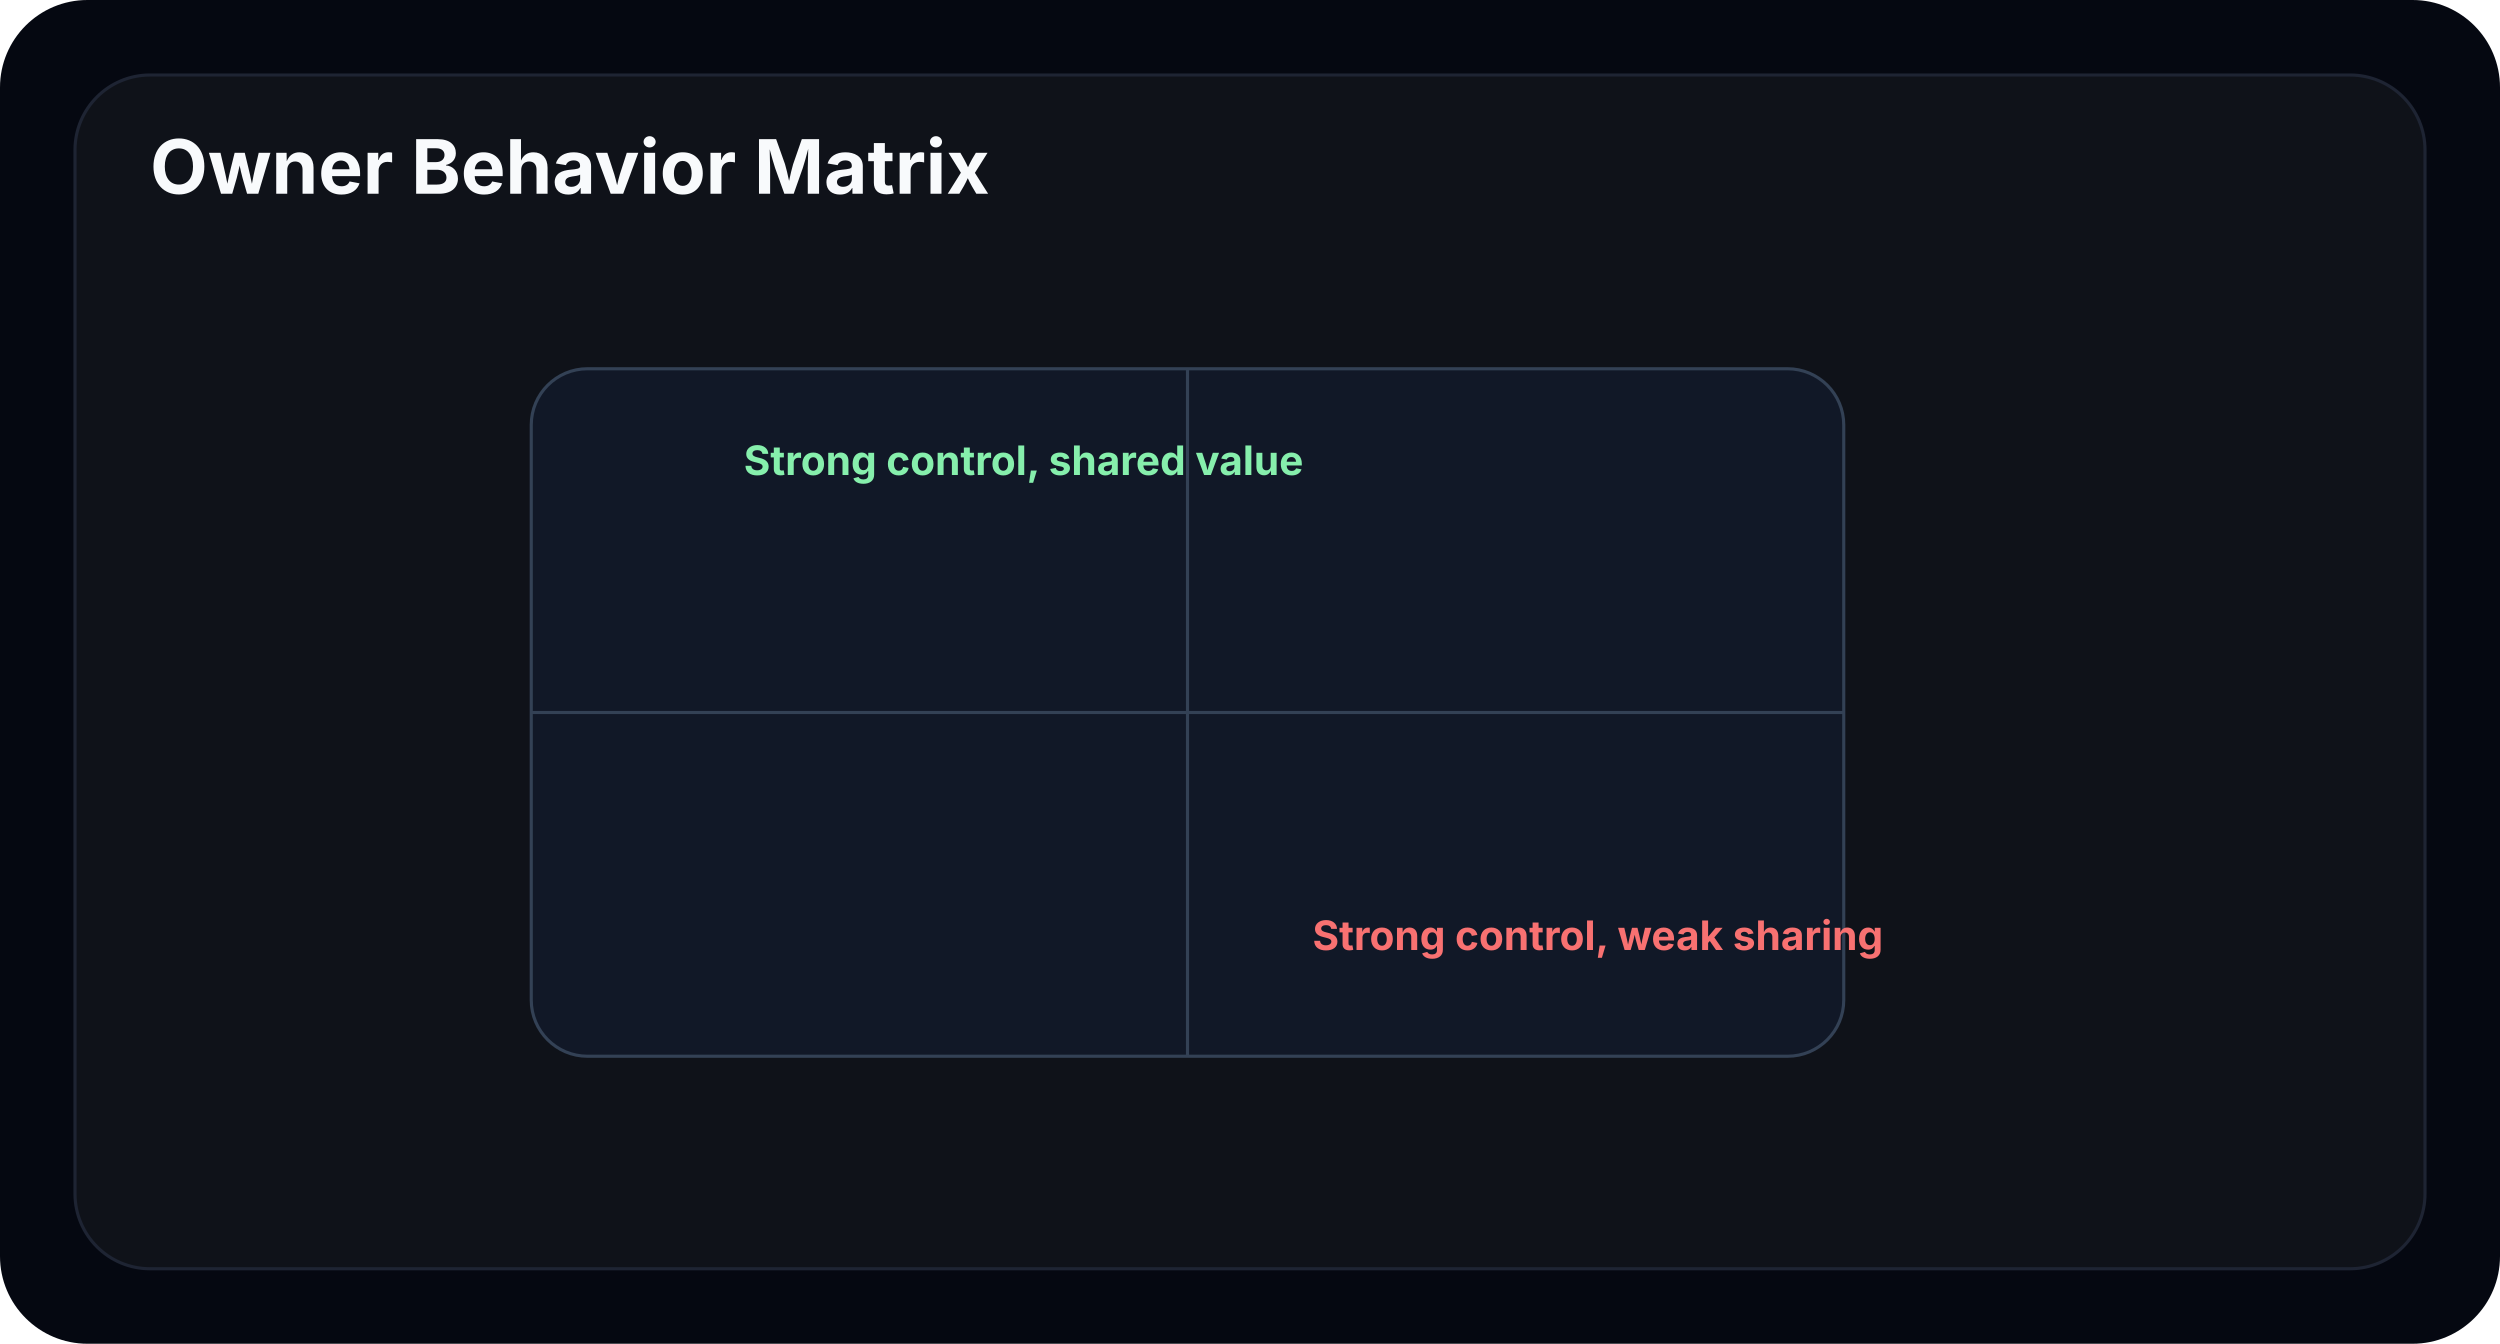
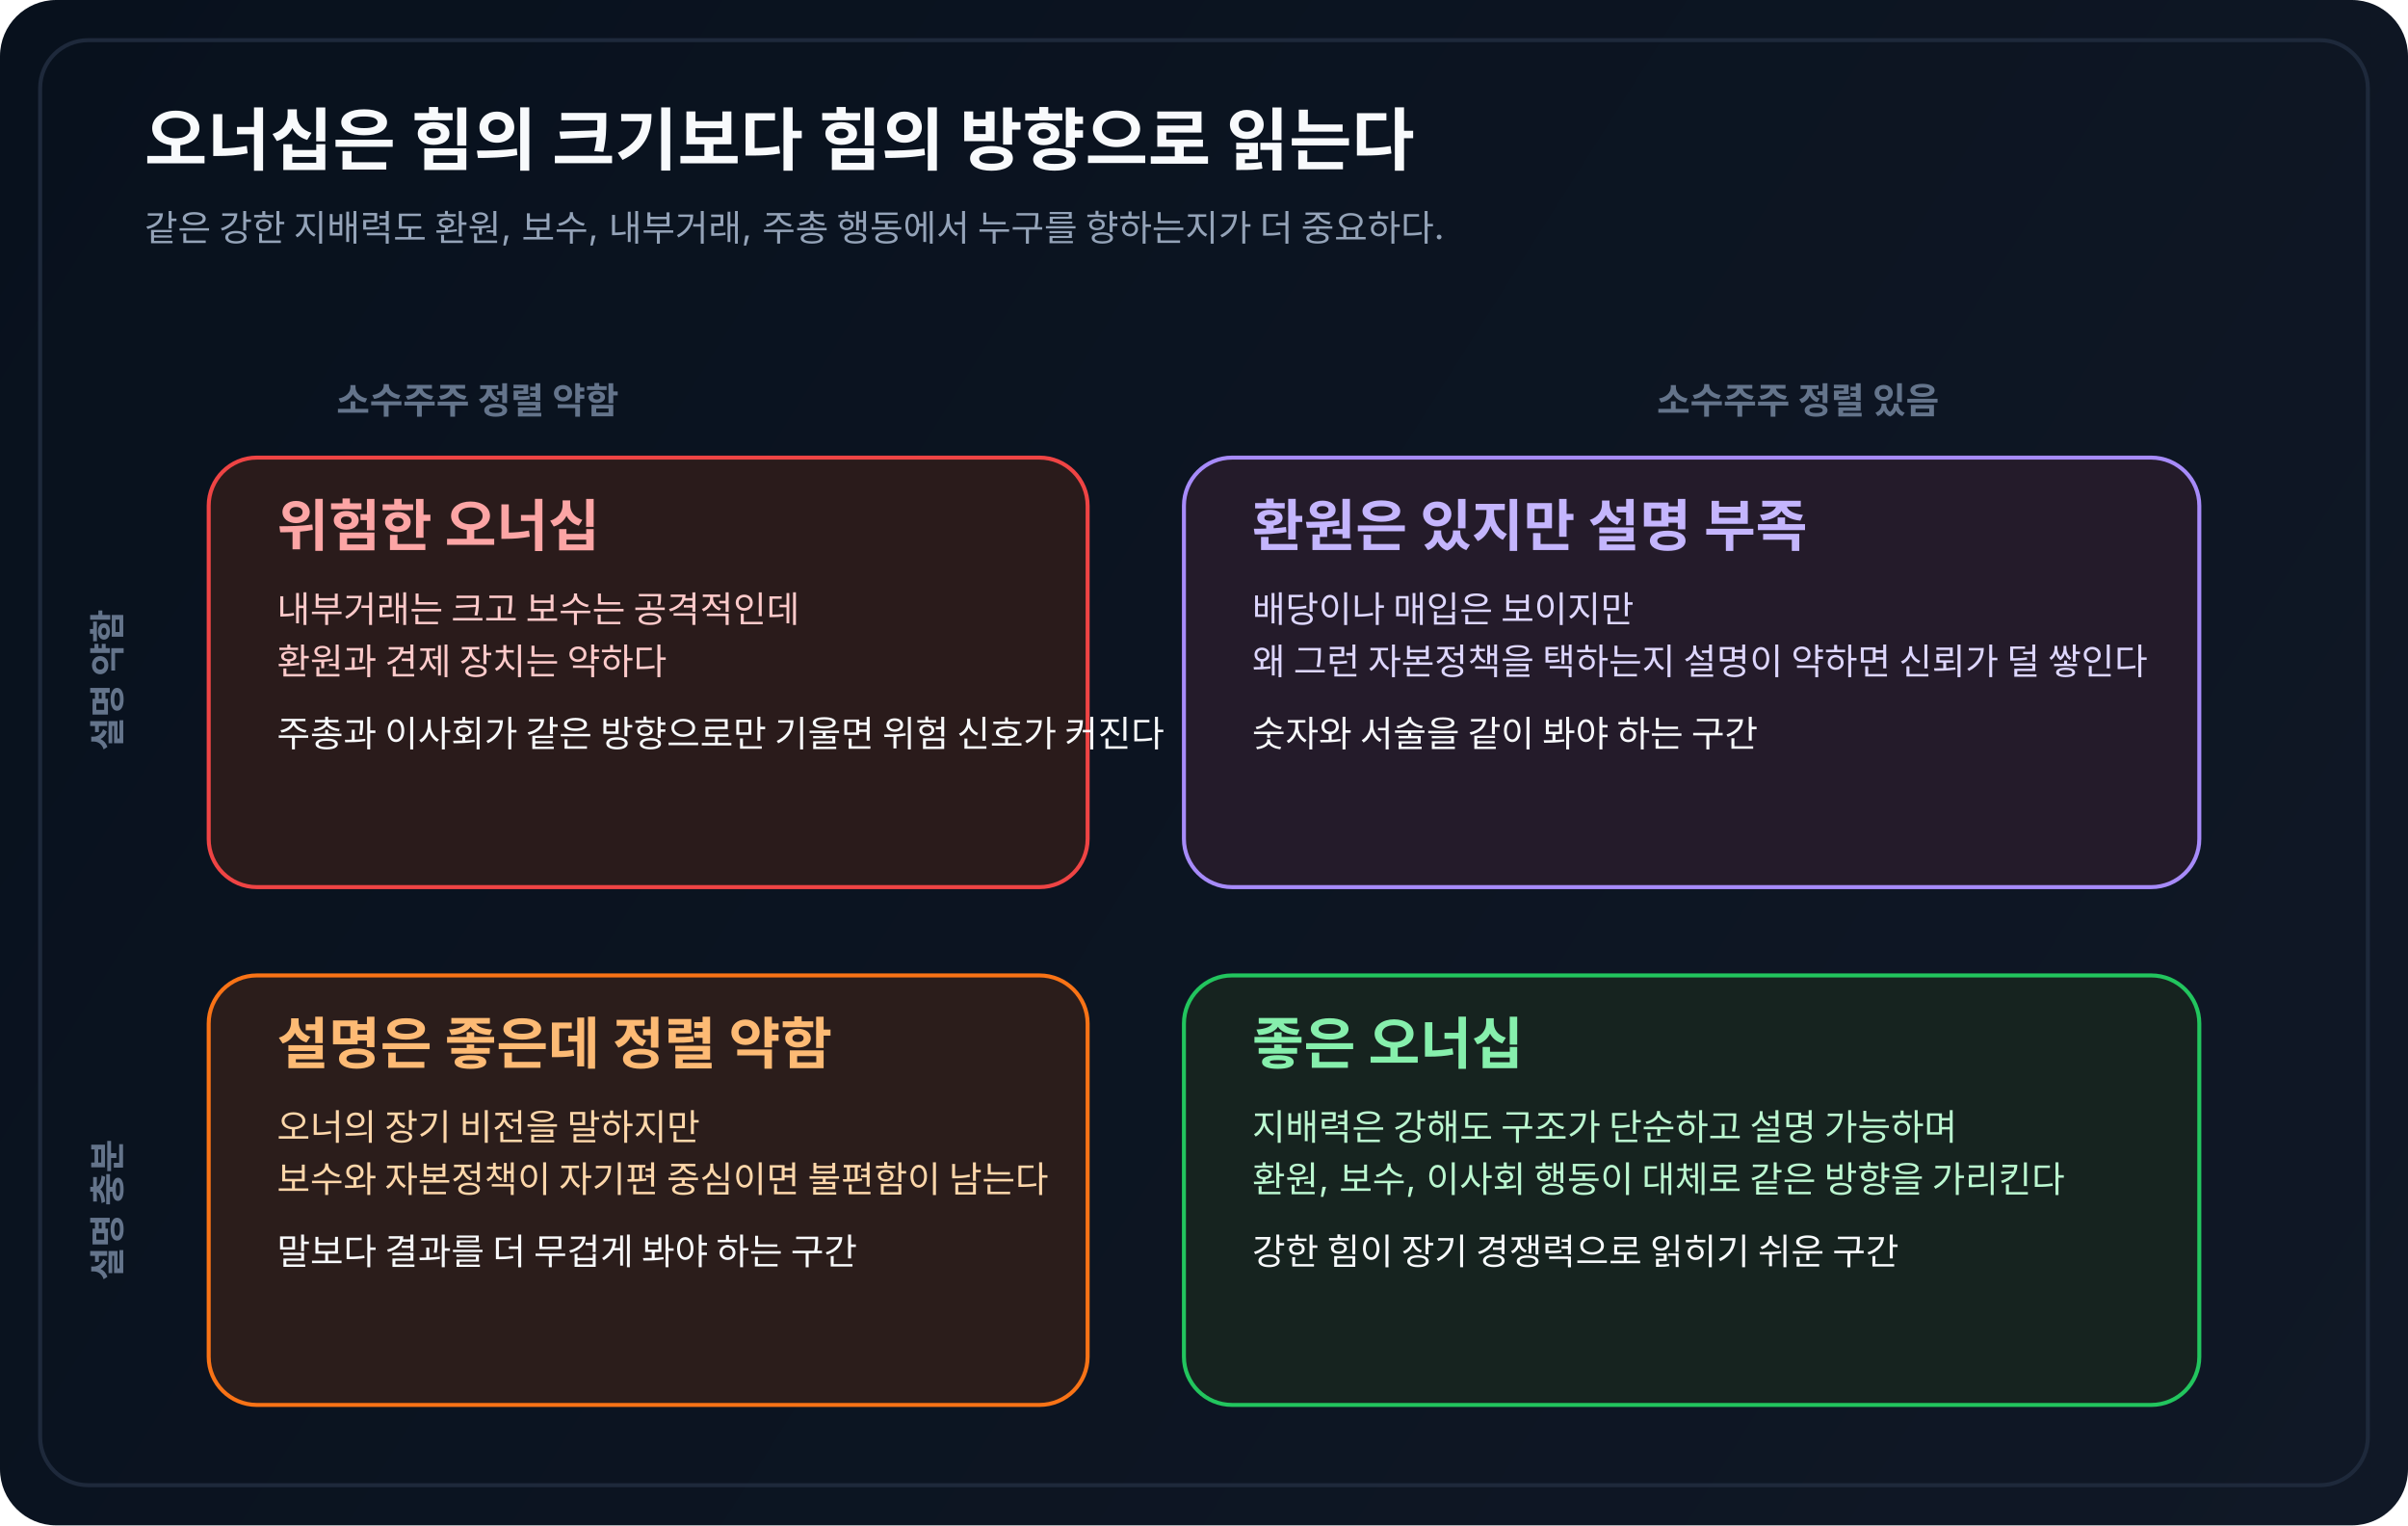
- <svg xmlns="http://www.w3.org/2000/svg" width="800" height="430" viewBox="0 0 800 430" fill="none">
-   <rect width="800" height="430" rx="28" fill="#050811" />
-   <rect x="24" y="24" width="752" height="382" rx="24" fill="#0f1219" stroke="#1e2433" />
-   <text x="48" y="62" fill="#f8fafc" font-size="24" font-family="Inter,system-ui,sans-serif" font-weight="700">Owner Behavior Matrix</text>
-   <rect x="170" y="118" width="420" height="220" rx="18" fill="#111827" stroke="#334155" />
-   <path d="M380 118V338M170 228H590" stroke="#334155" />
-   <text x="238" y="152" fill="#86efac" font-size="13" font-family="Inter,system-ui,sans-serif" font-weight="700">Strong control, shared value</text>
-   <text x="420" y="304" fill="#f87171" font-size="13" font-family="Inter,system-ui,sans-serif" font-weight="700">Strong control, weak sharing</text>
+ <svg xmlns="http://www.w3.org/2000/svg" viewBox="0 0 1200 760" fill="none" role="img" aria-labelledby="title desc">
+   <defs>
+     <linearGradient id="bg027a" x1="0" y1="0" x2="1200" y2="760" gradientUnits="userSpaceOnUse">
+       <stop offset="0%" stop-color="#08111d" />
+       <stop offset="100%" stop-color="#101826" />
+     </linearGradient>
+   </defs>
+   <rect width="1200" height="760" rx="28" fill="url(#bg027a)" />
+   <rect x="20" y="20" width="1160" height="720" rx="24" stroke="#1e293b" stroke-width="2" />
+   <text x="72" y="82" fill="#f8fafc" font-family="Pretendard, Inter, sans-serif" font-size="34" font-weight="700">오너십은 힘의 크기보다 힘의 방향으로 읽는다</text>
+   <text x="72" y="120" fill="#94a3b8" font-family="Pretendard, Inter, sans-serif" font-size="18">같은 강한 지배력도 환원, 보수, 내부거래, 주총 행동에서 누구를 향하는지가 더 중요하다.</text>
+   <text x="238" y="206" text-anchor="middle" fill="#64748b" font-family="JetBrains Mono, monospace" font-size="18" font-weight="700">소수주주 정렬 약함</text>
+   <text x="896" y="206" text-anchor="middle" fill="#64748b" font-family="JetBrains Mono, monospace" font-size="18" font-weight="700">소수주주 정렬 있음</text>
+   <text x="60" y="374" transform="rotate(-90 60 374)" fill="#64748b" font-family="JetBrains Mono, monospace" font-size="18" font-weight="700">설명 약함</text>
+   <text x="60" y="638" transform="rotate(-90 60 638)" fill="#64748b" font-family="JetBrains Mono, monospace" font-size="18" font-weight="700">설명 충분</text>
+   <rect x="104" y="228" width="438" height="214" rx="24" fill="#2a1b1b" stroke="#ef4444" stroke-width="2" />
+   <text x="138" y="272" fill="#fca5a5" font-family="Pretendard, Inter, sans-serif" font-size="28" font-weight="700">위험한 오너십</text>
+   <text x="138" y="310" fill="#fecaca" font-family="Pretendard, Inter, sans-serif" font-size="18">내부거래는 크고 보수는 공격적인데</text>
+   <text x="138" y="336" fill="#fecaca" font-family="Pretendard, Inter, sans-serif" font-size="18">환원과 견제 장치는 약하다</text>
+   <text x="138" y="372" fill="#f8fafc" font-family="Pretendard, Inter, sans-serif" font-size="18">주총과 이사회가 같은 방향으로만 기울면 위험 신호가 커진다</text>
+   <rect x="590" y="228" width="506" height="214" rx="24" fill="#241b2a" stroke="#a78bfa" stroke-width="2" />
+   <text x="624" y="272" fill="#c4b5fd" font-family="Pretendard, Inter, sans-serif" font-size="28" font-weight="700">환원은 있지만 설명 부족</text>
+   <text x="624" y="310" fill="#ddd6fe" font-family="Pretendard, Inter, sans-serif" font-size="18">배당이나 매입은 보이지만</text>
+   <text x="624" y="336" fill="#ddd6fe" font-family="Pretendard, Inter, sans-serif" font-size="18">왜 그런 자본정책을 택하는지 설명이 약하면 신뢰가 덜 쌓인다</text>
+   <text x="624" y="372" fill="#f8fafc" font-family="Pretendard, Inter, sans-serif" font-size="18">숫자와 서술을 같이 봐야 하는 구간</text>
+   <rect x="104" y="486" width="438" height="214" rx="24" fill="#2b1d1b" stroke="#f97316" stroke-width="2" />
+   <text x="138" y="530" fill="#fdba74" font-family="Pretendard, Inter, sans-serif" font-size="28" font-weight="700">설명은 좋은데 정렬 약함</text>
+   <text x="138" y="568" fill="#fed7aa" font-family="Pretendard, Inter, sans-serif" font-size="18">오너의 장기 비전을 말하지만</text>
+   <text x="138" y="594" fill="#fed7aa" font-family="Pretendard, Inter, sans-serif" font-size="18">보수와 자본정책이 자기편 중심이면 불편함이 남는다</text>
+   <text x="138" y="630" fill="#f8fafc" font-family="Pretendard, Inter, sans-serif" font-size="18">말보다 결과를 더 무겁게 봐야 하는 구간</text>
+   <rect x="590" y="486" width="506" height="214" rx="24" fill="#16231f" stroke="#22c55e" stroke-width="2" />
+   <text x="624" y="530" fill="#86efac" font-family="Pretendard, Inter, sans-serif" font-size="28" font-weight="700">좋은 오너십</text>
+   <text x="624" y="568" fill="#bbf7d0" font-family="Pretendard, Inter, sans-serif" font-size="18">지배력은 강해도 구조가 단순하고 설명 가능하며</text>
+   <text x="624" y="594" fill="#bbf7d0" font-family="Pretendard, Inter, sans-serif" font-size="18">환원, 보수, 이사회 행동이 대체로 같은 방향을 가리킨다</text>
+   <text x="624" y="630" fill="#f8fafc" font-family="Pretendard, Inter, sans-serif" font-size="18">강한 힘이 장기 경쟁력으로 읽히기 쉬운 구간</text>
</svg>
